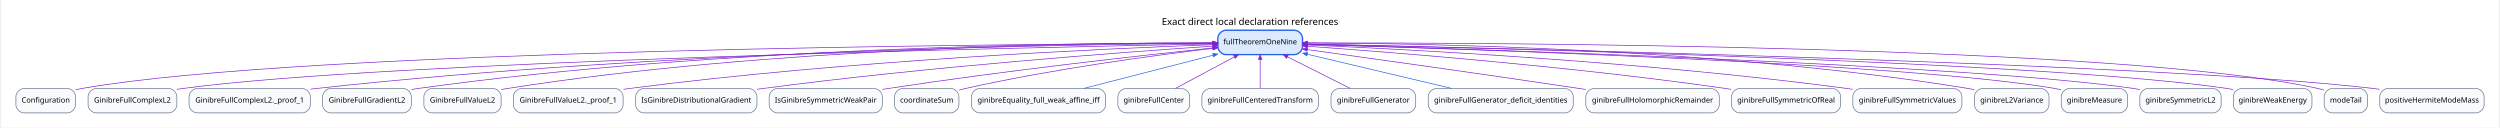
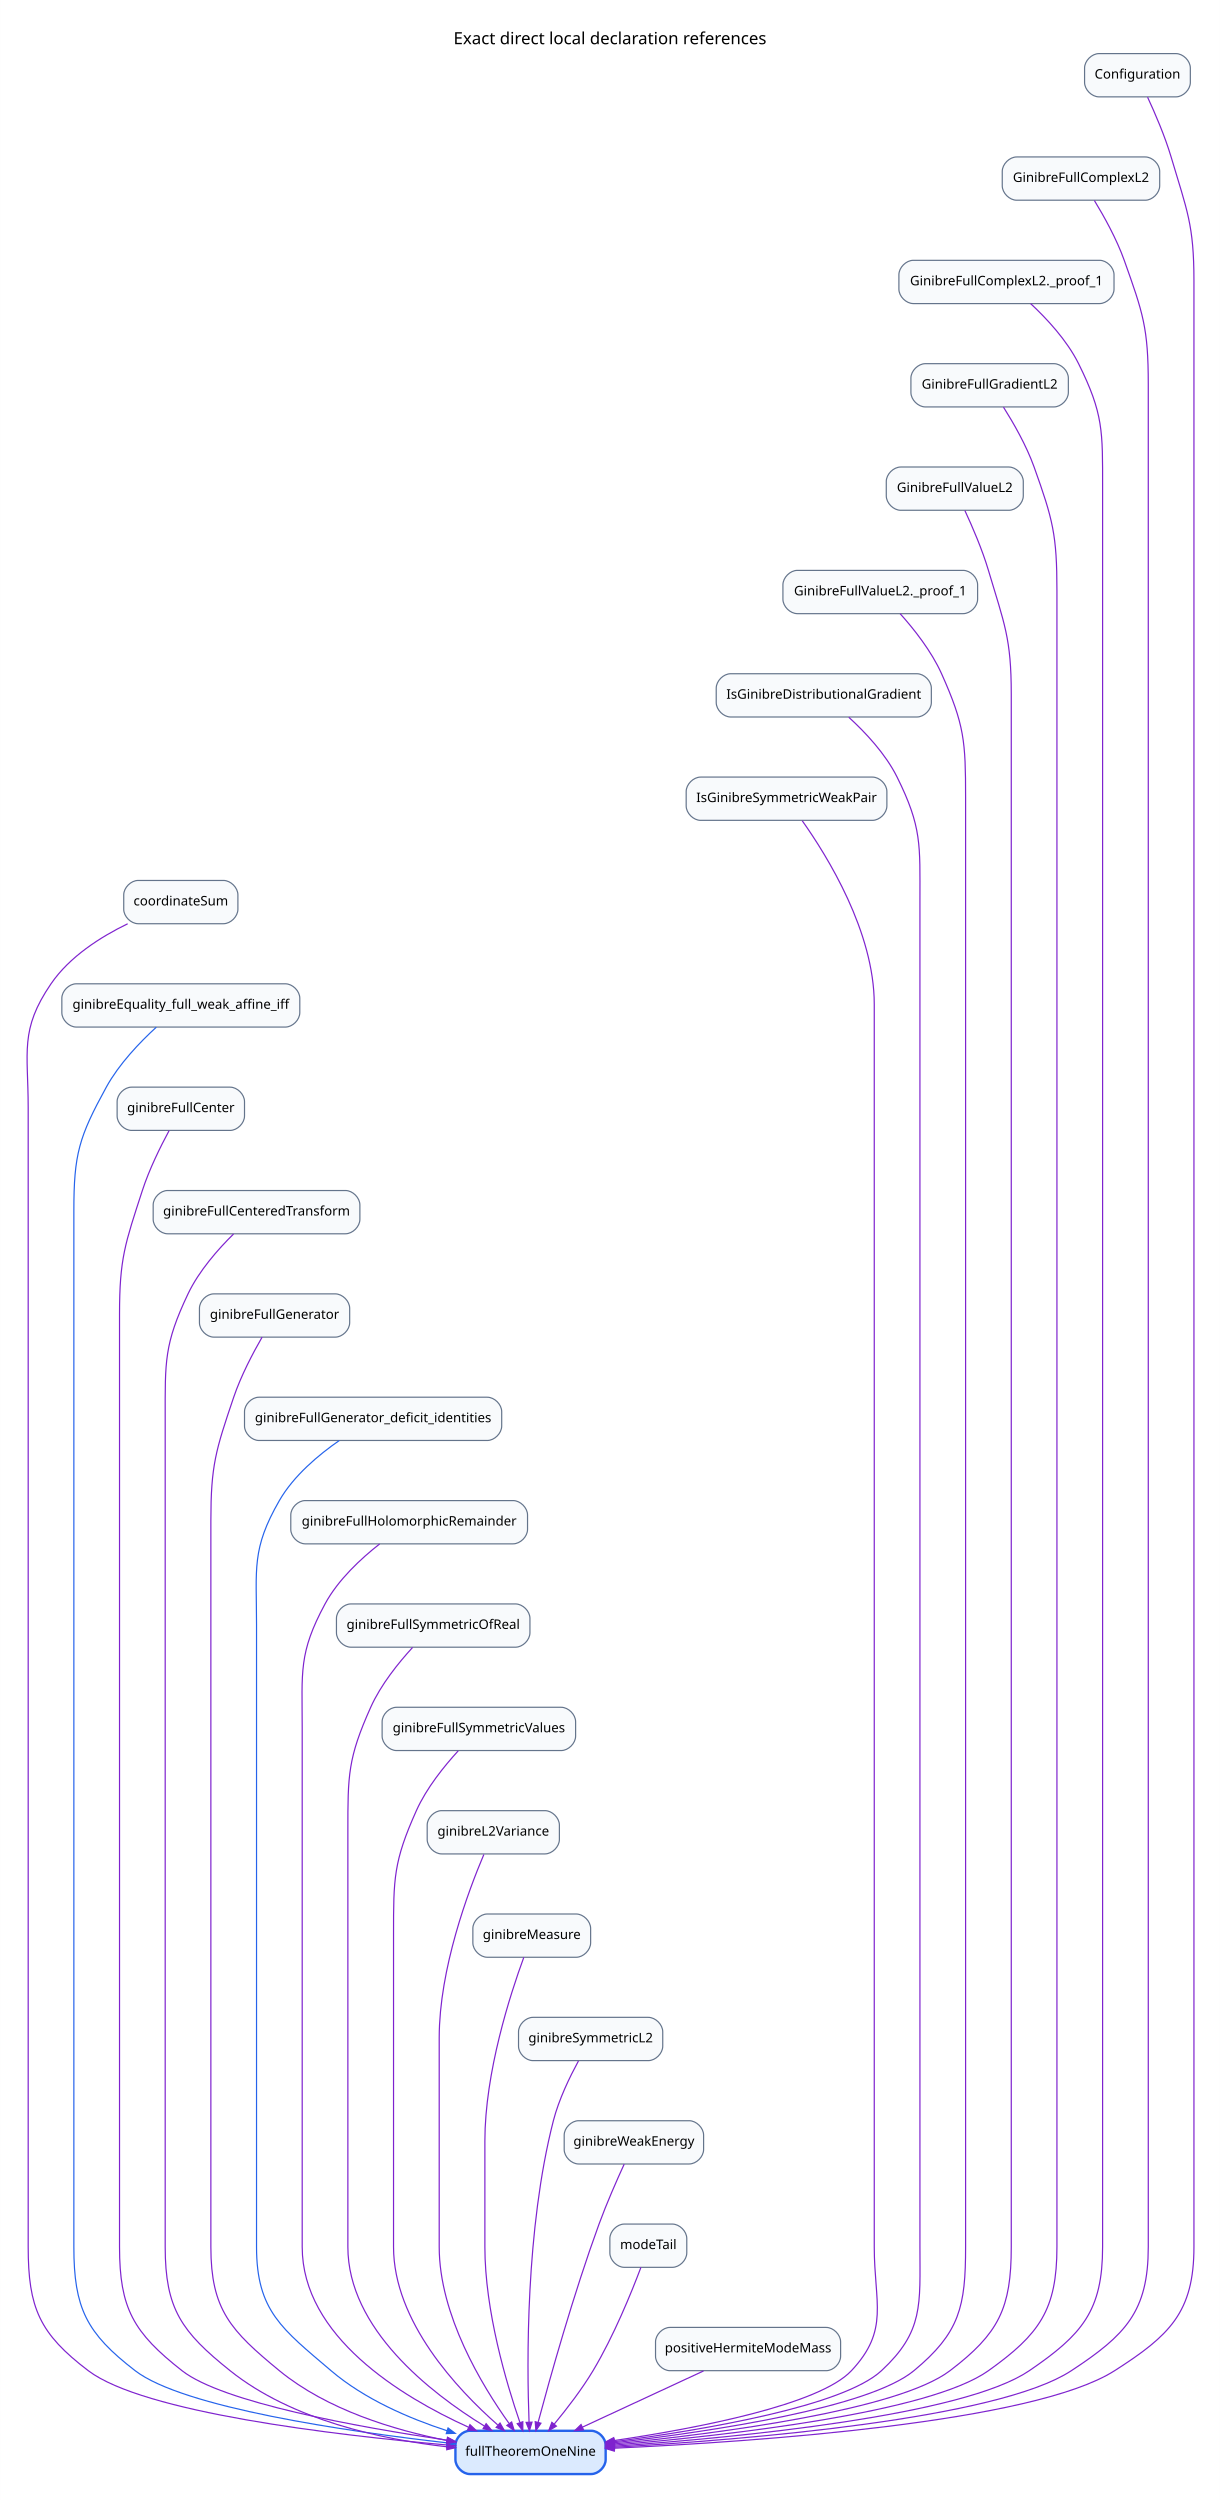
- <svg xmlns="http://www.w3.org/2000/svg" xmlns:xlink="http://www.w3.org/1999/xlink" width="3685pt" height="188pt" viewBox="0.00 0.00 3685.20 188.20">
-   <g id="graph0" class="graph" transform="scale(1 1) rotate(0) translate(21.6 166.6)">
-     <polygon fill="white" stroke="transparent" points="-21.6,21.6 -21.6,-166.6 3663.6,-166.6 3663.6,21.6 -21.6,21.6" />
-     <text text-anchor="middle" x="1821" y="-129.8" font-family="sans-serif" font-size="14.00">Exact direct local declaration references</text>
+ <svg xmlns="http://www.w3.org/2000/svg" xmlns:xlink="http://www.w3.org/1999/xlink" width="1015pt" height="2080pt" viewBox="0.00 0.00 1015.01 2080.20">
+   <g id="graph0" class="graph" transform="scale(1 1) rotate(0) translate(21.6 2058.6)">
+     <polygon fill="white" stroke="transparent" points="-21.6,21.6 -21.6,-2058.6 993.41,-2058.6 993.41,21.6 -21.6,21.6" />
+     <text text-anchor="middle" x="485.91" y="-2021.8" font-family="sans-serif" font-size="14.00">Exact direct local declaration references</text>
    <g id="node1" class="node">
-       <path fill="#f8fafc" stroke="#64748b" d="M76,-36C76,-36 12,-36 12,-36 6,-36 0,-30 0,-24 0,-24 0,-12 0,-12 0,-6 6,0 12,0 12,0 76,0 76,0 82,0 88,-6 88,-12 88,-12 88,-24 88,-24 88,-30 82,-36 76,-36" />
-       <text text-anchor="middle" x="44" y="-15.2" font-family="sans-serif" font-size="11.00">Configuration</text>
+       <path fill="#f8fafc" stroke="#64748b" d="M956.81,-2014C956.81,-2014 892.81,-2014 892.81,-2014 886.81,-2014 880.81,-2008 880.81,-2002 880.81,-2002 880.81,-1990 880.81,-1990 880.81,-1984 886.81,-1978 892.81,-1978 892.81,-1978 956.81,-1978 956.81,-1978 962.81,-1978 968.81,-1984 968.81,-1990 968.81,-1990 968.81,-2002 968.81,-2002 968.81,-2008 962.81,-2014 956.81,-2014" />
+       <text text-anchor="middle" x="924.81" y="-1993.2" font-family="sans-serif" font-size="11.00">Configuration</text>
+     </g>
+     <g id="node2" class="node">
+       <path fill="#f8fafc" stroke="#64748b" d="M931.31,-1928C931.31,-1928 824.31,-1928 824.31,-1928 818.31,-1928 812.31,-1922 812.31,-1916 812.31,-1916 812.31,-1904 812.31,-1904 812.31,-1898 818.31,-1892 824.31,-1892 824.31,-1892 931.31,-1892 931.31,-1892 937.31,-1892 943.31,-1898 943.31,-1904 943.31,-1904 943.31,-1916 943.31,-1916 943.31,-1922 937.31,-1928 931.31,-1928" />
+       <text text-anchor="middle" x="877.81" y="-1907.2" font-family="sans-serif" font-size="11.00">GinibreFullComplexL2</text>
    </g>
    <g id="node10" class="node">
-       <path fill="#dbeafe" stroke="#2563eb" stroke-width="2" d="M1886.5,-122C1886.5,-122 1785.5,-122 1785.5,-122 1779.5,-122 1773.5,-116 1773.5,-110 1773.5,-110 1773.5,-98 1773.5,-98 1773.5,-92 1779.5,-86 1785.5,-86 1785.5,-86 1886.5,-86 1886.5,-86 1892.5,-86 1898.5,-92 1898.5,-98 1898.5,-98 1898.5,-110 1898.5,-110 1898.5,-116 1892.5,-122 1886.5,-122" />
-       <text text-anchor="middle" x="1836" y="-101.2" font-family="sans-serif" font-size="11.00">fullTheoremOneNine</text>
+       <path fill="#dbeafe" stroke="#2563eb" stroke-width="2" d="M470.31,-36C470.31,-36 369.31,-36 369.31,-36 363.31,-36 357.31,-30 357.31,-24 357.31,-24 357.31,-12 357.31,-12 357.31,-6 363.31,0 369.31,0 369.31,0 470.31,0 470.31,0 476.31,0 482.31,-6 482.31,-12 482.31,-12 482.31,-24 482.31,-24 482.31,-30 476.31,-36 470.31,-36" />
+       <text text-anchor="middle" x="419.81" y="-15.2" font-family="sans-serif" font-size="11.00">fullTheoremOneNine</text>
    </g>
    <g id="edge1" class="edge">
      <g id="a_edge1">
        <a xlink:title="both">
-           <path fill="none" stroke="#7e22ce" d="M88.02,-34.11C91.04,-34.84 94.05,-35.48 97,-36 425.85,-93.96 1483.28,-101.78 1765.96,-102.84" />
-           <polygon fill="#7e22ce" stroke="#7e22ce" points="1766.29,-105.29 1773.3,-102.86 1766.31,-100.39 1766.29,-105.29" />
-         </a>
-       </g>
-     </g>
-     <g id="node2" class="node">
-       <path fill="#f8fafc" stroke="#64748b" d="M225.5,-36C225.5,-36 118.5,-36 118.5,-36 112.5,-36 106.5,-30 106.5,-24 106.5,-24 106.5,-12 106.5,-12 106.5,-6 112.5,0 118.5,0 118.5,0 225.5,0 225.5,0 231.5,0 237.5,-6 237.5,-12 237.5,-12 237.5,-24 237.5,-24 237.5,-30 231.5,-36 225.5,-36" />
-       <text text-anchor="middle" x="172" y="-15.2" font-family="sans-serif" font-size="11.00">GinibreFullComplexL2</text>
+           <path fill="none" stroke="#7e22ce" d="M933.23,-1977.74C939.42,-1964.42 947.64,-1945.4 952.81,-1928 966.08,-1883.38 971.81,-1871.55 971.81,-1825 971.81,-1825 971.81,-1825 971.81,-189 971.81,-134.63 951.62,-115.29 905.81,-86 838.25,-42.79 607.12,-26.9 489.61,-21.51" />
+           <polygon fill="#7e22ce" stroke="#7e22ce" points="489.49,-19.06 482.38,-21.19 489.27,-23.95 489.49,-19.06" />
+         </a>
+       </g>
+     </g>
+     <g id="node3" class="node">
+       <path fill="#f8fafc" stroke="#64748b" d="M893.31,-1842C893.31,-1842 738.31,-1842 738.31,-1842 732.31,-1842 726.31,-1836 726.31,-1830 726.31,-1830 726.31,-1818 726.31,-1818 726.31,-1812 732.31,-1806 738.31,-1806 738.31,-1806 893.31,-1806 893.31,-1806 899.31,-1806 905.31,-1812 905.31,-1818 905.31,-1818 905.31,-1830 905.31,-1830 905.31,-1836 899.31,-1842 893.31,-1842" />
+       <text text-anchor="middle" x="815.81" y="-1821.2" font-family="sans-serif" font-size="11.00">GinibreFullComplexL2._proof_1</text>
    </g>
    <g id="edge2" class="edge">
      <g id="a_edge2">
        <a xlink:title="both">
-           <path fill="none" stroke="#7e22ce" d="M237.65,-34.74C240.47,-35.21 243.26,-35.63 246,-36 546.26,-76.47 1499.06,-96.77 1765.93,-101.76" />
-           <polygon fill="#7e22ce" stroke="#7e22ce" points="1766.2,-104.22 1773.24,-101.9 1766.29,-99.32 1766.2,-104.22" />
-         </a>
-       </g>
-     </g>
-     <g id="node3" class="node">
-       <path fill="#f8fafc" stroke="#64748b" d="M422.5,-36C422.5,-36 267.5,-36 267.5,-36 261.5,-36 255.5,-30 255.5,-24 255.5,-24 255.5,-12 255.5,-12 255.5,-6 261.5,0 267.5,0 267.5,0 422.5,0 422.5,0 428.5,0 434.5,-6 434.5,-12 434.5,-12 434.5,-24 434.5,-24 434.5,-30 428.5,-36 422.5,-36" />
-       <text text-anchor="middle" x="345" y="-15.2" font-family="sans-serif" font-size="11.00">GinibreFullComplexL2._proof_1</text>
+           <path fill="none" stroke="#7e22ce" d="M888.96,-1891.76C896.98,-1878.61 907.47,-1859.79 913.81,-1842 929.47,-1798.07 933.81,-1785.63 933.81,-1739 933.81,-1739 933.81,-1739 933.81,-189 933.81,-135.1 914.85,-115.59 869.81,-86 808.61,-45.79 599.97,-28.68 489.6,-22.3" />
+           <polygon fill="#7e22ce" stroke="#7e22ce" points="489.6,-19.85 482.47,-21.9 489.32,-24.74 489.6,-19.85" />
+         </a>
+       </g>
+     </g>
+     <g id="node4" class="node">
+       <path fill="#f8fafc" stroke="#64748b" d="M855.31,-1756C855.31,-1756 748.31,-1756 748.31,-1756 742.31,-1756 736.31,-1750 736.31,-1744 736.31,-1744 736.31,-1732 736.31,-1732 736.31,-1726 742.31,-1720 748.31,-1720 748.31,-1720 855.31,-1720 855.31,-1720 861.31,-1720 867.31,-1726 867.31,-1732 867.31,-1732 867.31,-1744 867.31,-1744 867.31,-1750 861.31,-1756 855.31,-1756" />
+       <text text-anchor="middle" x="801.81" y="-1735.2" font-family="sans-serif" font-size="11.00">GinibreFullGradientL2</text>
    </g>
    <g id="edge3" class="edge">
      <g id="a_edge3">
        <a xlink:title="both">
-           <path fill="none" stroke="#7e22ce" d="M434.66,-35.01C437.47,-35.37 440.25,-35.7 443,-36 948.41,-91.77 1562.05,-101.13 1766.21,-102.69" />
-           <polygon fill="#7e22ce" stroke="#7e22ce" points="1766.29,-105.14 1773.3,-102.74 1766.32,-100.24 1766.29,-105.14" />
-         </a>
-       </g>
-     </g>
-     <g id="node4" class="node">
-       <path fill="#f8fafc" stroke="#64748b" d="M571.5,-36C571.5,-36 464.5,-36 464.5,-36 458.5,-36 452.5,-30 452.5,-24 452.5,-24 452.5,-12 452.5,-12 452.5,-6 458.5,0 464.5,0 464.5,0 571.5,0 571.5,0 577.5,0 583.5,-6 583.5,-12 583.5,-12 583.5,-24 583.5,-24 583.5,-30 577.5,-36 571.5,-36" />
-       <text text-anchor="middle" x="518" y="-15.2" font-family="sans-serif" font-size="11.00">GinibreFullGradientL2</text>
+           <path fill="none" stroke="#7e22ce" d="M835.9,-1805.99C849.3,-1793.52 866.16,-1775.44 875.81,-1756 896.56,-1714.24 895.81,-1699.63 895.81,-1653 895.81,-1653 895.81,-1653 895.81,-189 895.81,-135.8 878.78,-115.96 834.81,-86 779.89,-48.58 593.06,-30.49 489.82,-23.17" />
+           <polygon fill="#7e22ce" stroke="#7e22ce" points="489.68,-20.7 482.53,-22.66 489.34,-25.59 489.68,-20.7" />
+         </a>
+       </g>
+     </g>
+     <g id="node5" class="node">
+       <path fill="#f8fafc" stroke="#64748b" d="M817.81,-1670C817.81,-1670 727.81,-1670 727.81,-1670 721.81,-1670 715.81,-1664 715.81,-1658 715.81,-1658 715.81,-1646 715.81,-1646 715.81,-1640 721.81,-1634 727.81,-1634 727.81,-1634 817.81,-1634 817.81,-1634 823.81,-1634 829.81,-1640 829.81,-1646 829.81,-1646 829.81,-1658 829.81,-1658 829.81,-1664 823.81,-1670 817.81,-1670" />
+       <text text-anchor="middle" x="772.81" y="-1649.2" font-family="sans-serif" font-size="11.00">GinibreFullValueL2</text>
    </g>
    <g id="edge4" class="edge">
      <g id="a_edge4">
        <a xlink:title="both">
-           <path fill="none" stroke="#7e22ce" d="M583.73,-34.56C586.86,-35.09 589.96,-35.58 593,-36 1036.53,-97.77 1576.42,-103.44 1766.09,-103.36" />
-           <polygon fill="#7e22ce" stroke="#7e22ce" points="1766.24,-105.81 1773.24,-103.35 1766.23,-100.91 1766.24,-105.81" />
-         </a>
-       </g>
-     </g>
-     <g id="node5" class="node">
-       <path fill="#f8fafc" stroke="#64748b" d="M704,-36C704,-36 614,-36 614,-36 608,-36 602,-30 602,-24 602,-24 602,-12 602,-12 602,-6 608,0 614,0 614,0 704,0 704,0 710,0 716,-6 716,-12 716,-12 716,-24 716,-24 716,-30 710,-36 704,-36" />
-       <text text-anchor="middle" x="659" y="-15.2" font-family="sans-serif" font-size="11.00">GinibreFullValueL2</text>
+           <path fill="none" stroke="#7e22ce" d="M813.33,-1719.82C821.62,-1706.7 832.41,-1687.89 838.81,-1670 854.49,-1626.17 857.81,-1613.55 857.81,-1567 857.81,-1567 857.81,-1567 857.81,-189 857.81,-136.68 843.4,-116.39 800.81,-86 751.94,-51.13 585.52,-32.29 489.56,-24.09" />
+           <polygon fill="#7e22ce" stroke="#7e22ce" points="489.67,-21.64 482.49,-23.5 489.26,-26.53 489.67,-21.64" />
+         </a>
+       </g>
+     </g>
+     <g id="node6" class="node">
+       <path fill="#f8fafc" stroke="#64748b" d="M779.81,-1584C779.81,-1584 641.81,-1584 641.81,-1584 635.81,-1584 629.81,-1578 629.81,-1572 629.81,-1572 629.81,-1560 629.81,-1560 629.81,-1554 635.81,-1548 641.81,-1548 641.81,-1548 779.81,-1548 779.81,-1548 785.81,-1548 791.81,-1554 791.81,-1560 791.81,-1560 791.81,-1572 791.81,-1572 791.81,-1578 785.81,-1584 779.81,-1584" />
+       <text text-anchor="middle" x="710.81" y="-1563.2" font-family="sans-serif" font-size="11.00">GinibreFullValueL2._proof_1</text>
    </g>
    <g id="edge5" class="edge">
      <g id="a_edge5">
        <a xlink:title="both">
-           <path fill="none" stroke="#7e22ce" d="M716.1,-34.42C719.1,-35.01 722.08,-35.54 725,-36 1114.96,-97.4 1590.05,-103.47 1766.06,-103.42" />
-           <polygon fill="#7e22ce" stroke="#7e22ce" points="1766.21,-105.87 1773.21,-103.41 1766.21,-100.97 1766.21,-105.87" />
-         </a>
-       </g>
-     </g>
-     <g id="node6" class="node">
-       <path fill="#f8fafc" stroke="#64748b" d="M884,-36C884,-36 746,-36 746,-36 740,-36 734,-30 734,-24 734,-24 734,-12 734,-12 734,-6 740,0 746,0 746,0 884,0 884,0 890,0 896,-6 896,-12 896,-12 896,-24 896,-24 896,-30 890,-36 884,-36" />
-       <text text-anchor="middle" x="815" y="-15.2" font-family="sans-serif" font-size="11.00">GinibreFullValueL2._proof_1</text>
+           <path fill="none" stroke="#7e22ce" d="M781.23,-1633.74C787.42,-1620.42 795.64,-1601.4 800.81,-1584 814.08,-1539.38 819.81,-1527.55 819.81,-1481 819.81,-1481 819.81,-1481 819.81,-189 819.81,-137.92 809.47,-116.93 768.81,-86 725.84,-53.31 578.52,-34 489.6,-25.06" />
+           <polygon fill="#7e22ce" stroke="#7e22ce" points="489.71,-22.61 482.51,-24.36 489.23,-27.49 489.71,-22.61" />
+         </a>
+       </g>
+     </g>
+     <g id="node7" class="node">
+       <path fill="#f8fafc" stroke="#64748b" d="M741.31,-1498C741.31,-1498 586.31,-1498 586.31,-1498 580.31,-1498 574.31,-1492 574.31,-1486 574.31,-1486 574.31,-1474 574.31,-1474 574.31,-1468 580.31,-1462 586.31,-1462 586.31,-1462 741.31,-1462 741.31,-1462 747.31,-1462 753.31,-1468 753.31,-1474 753.31,-1474 753.31,-1486 753.31,-1486 753.31,-1492 747.31,-1498 741.31,-1498" />
+       <text text-anchor="middle" x="663.81" y="-1477.2" font-family="sans-serif" font-size="11.00">IsGinibreDistributionalGradient</text>
    </g>
    <g id="edge6" class="edge">
      <g id="a_edge6">
        <a xlink:title="both">
-           <path fill="none" stroke="#7e22ce" d="M896.37,-34.8C899.28,-35.23 902.16,-35.63 905,-36 1225.13,-77.61 1610.8,-95.03 1766.15,-100.72" />
-           <polygon fill="#7e22ce" stroke="#7e22ce" points="1766.29,-103.17 1773.37,-100.98 1766.46,-98.27 1766.29,-103.17" />
-         </a>
-       </g>
-     </g>
-     <g id="node7" class="node">
-       <path fill="#f8fafc" stroke="#64748b" d="M1081.5,-36C1081.5,-36 926.5,-36 926.5,-36 920.5,-36 914.5,-30 914.5,-24 914.5,-24 914.5,-12 914.5,-12 914.5,-6 920.5,0 926.5,0 926.5,0 1081.5,0 1081.5,0 1087.5,0 1093.5,-6 1093.5,-12 1093.5,-12 1093.5,-24 1093.5,-24 1093.5,-30 1087.5,-36 1081.5,-36" />
-       <text text-anchor="middle" x="1004" y="-15.2" font-family="sans-serif" font-size="11.00">IsGinibreDistributionalGradient</text>
+           <path fill="none" stroke="#7e22ce" d="M727.34,-1547.97C738.77,-1535.23 753.38,-1516.81 761.81,-1498 780.88,-1455.44 781.81,-1441.63 781.81,-1395 781.81,-1395 781.81,-1395 781.81,-189 781.81,-139.39 777.03,-117.62 738.81,-86 701.56,-55.19 571.96,-35.66 489.86,-26.08" />
+           <polygon fill="#7e22ce" stroke="#7e22ce" points="489.79,-23.61 482.56,-25.24 489.23,-28.47 489.79,-23.61" />
+         </a>
+       </g>
+     </g>
+     <g id="node8" class="node">
+       <path fill="#f8fafc" stroke="#64748b" d="M704.31,-1412C704.31,-1412 561.31,-1412 561.31,-1412 555.31,-1412 549.31,-1406 549.31,-1400 549.31,-1400 549.31,-1388 549.31,-1388 549.31,-1382 555.31,-1376 561.31,-1376 561.31,-1376 704.31,-1376 704.31,-1376 710.31,-1376 716.31,-1382 716.31,-1388 716.31,-1388 716.31,-1400 716.31,-1400 716.31,-1406 710.31,-1412 704.31,-1412" />
+       <text text-anchor="middle" x="632.81" y="-1391.2" font-family="sans-serif" font-size="11.00">IsGinibreSymmetricWeakPair</text>
    </g>
    <g id="edge7" class="edge">
      <g id="a_edge7">
        <a xlink:title="both">
-           <path fill="none" stroke="#7e22ce" d="M1093.68,-34.85C1096.48,-35.25 1099.26,-35.64 1102,-36 1345.09,-68.13 1635.53,-89.7 1766.22,-98.52" />
-           <polygon fill="#7e22ce" stroke="#7e22ce" points="1766.31,-100.98 1773.46,-99 1766.64,-96.09 1766.31,-100.98" />
-         </a>
-       </g>
-     </g>
-     <g id="node8" class="node">
-       <path fill="#f8fafc" stroke="#64748b" d="M1266.5,-36C1266.5,-36 1123.5,-36 1123.5,-36 1117.5,-36 1111.5,-30 1111.5,-24 1111.5,-24 1111.5,-12 1111.5,-12 1111.5,-6 1117.5,0 1123.5,0 1123.5,0 1266.5,0 1266.5,0 1272.5,0 1278.5,-6 1278.5,-12 1278.5,-12 1278.5,-24 1278.5,-24 1278.5,-30 1272.5,-36 1266.5,-36" />
-       <text text-anchor="middle" x="1195" y="-15.2" font-family="sans-serif" font-size="11.00">IsGinibreSymmetricWeakPair</text>
+           <path fill="none" stroke="#7e22ce" d="M684.6,-1461.81C698.19,-1449.4 715.16,-1431.45 724.81,-1412 745.5,-1370.3 743.81,-1355.55 743.81,-1309 743.81,-1309 743.81,-1309 743.81,-189 743.81,-141.06 746.97,-118.59 711.81,-86 679.99,-56.5 565.59,-36.99 489.78,-26.98" />
+           <polygon fill="#7e22ce" stroke="#7e22ce" points="489.83,-24.52 482.57,-26.04 489.2,-29.38 489.83,-24.52" />
+         </a>
+       </g>
+     </g>
+     <g id="node9" class="node">
+       <path fill="#f8fafc" stroke="#64748b" d="M164.31,-1326C164.31,-1326 93.31,-1326 93.31,-1326 87.31,-1326 81.31,-1320 81.31,-1314 81.31,-1314 81.31,-1302 81.31,-1302 81.31,-1296 87.31,-1290 93.31,-1290 93.31,-1290 164.31,-1290 164.31,-1290 170.31,-1290 176.31,-1296 176.31,-1302 176.31,-1302 176.31,-1314 176.31,-1314 176.31,-1320 170.31,-1326 164.31,-1326" />
+       <text text-anchor="middle" x="128.81" y="-1305.2" font-family="sans-serif" font-size="11.00">coordinateSum</text>
    </g>
    <g id="edge8" class="edge">
      <g id="a_edge8">
        <a xlink:title="both">
-           <path fill="none" stroke="#7e22ce" d="M1278.7,-34.69C1281.5,-35.14 1284.27,-35.58 1287,-36 1458.64,-62.31 1661.75,-84.88 1766.21,-95.87" />
-           <polygon fill="#7e22ce" stroke="#7e22ce" points="1766.04,-98.31 1773.26,-96.61 1766.55,-93.44 1766.04,-98.31" />
-         </a>
-       </g>
-     </g>
-     <g id="node9" class="node">
-       <path fill="#f8fafc" stroke="#64748b" d="M1379.5,-36C1379.5,-36 1308.5,-36 1308.5,-36 1302.5,-36 1296.5,-30 1296.5,-24 1296.5,-24 1296.5,-12 1296.5,-12 1296.5,-6 1302.5,0 1308.5,0 1308.5,0 1379.5,0 1379.5,0 1385.5,0 1391.5,-6 1391.5,-12 1391.5,-12 1391.5,-24 1391.5,-24 1391.5,-30 1385.5,-36 1379.5,-36" />
-       <text text-anchor="middle" x="1344" y="-15.2" font-family="sans-serif" font-size="11.00">coordinateSum</text>
+           <path fill="none" stroke="#7e22ce" d="M645.86,-1375.7C666.86,-1346.09 705.81,-1283.06 705.81,-1223 705.81,-1223 705.81,-1223 705.81,-189 705.81,-142.45 718.67,-119.94 686.81,-86 660.17,-57.62 559.32,-38.22 489.49,-27.88" />
+           <polygon fill="#7e22ce" stroke="#7e22ce" points="489.69,-25.43 482.41,-26.84 488.98,-30.28 489.69,-25.43" />
+         </a>
+       </g>
    </g>
    <g id="edge9" class="edge">
      <g id="a_edge9">
        <a xlink:title="both">
-           <path fill="none" stroke="#7e22ce" d="M1391.77,-33.76C1394.88,-34.57 1397.98,-35.32 1401,-36 1528.43,-64.68 1679.64,-84.93 1766.05,-95.22" />
-           <polygon fill="#7e22ce" stroke="#7e22ce" points="1765.95,-97.68 1773.18,-96.07 1766.52,-92.81 1765.95,-97.68" />
+           <path fill="none" stroke="#7e22ce" d="M84.58,-1289.95C62.06,-1279.02 36.24,-1262.6 20.81,-1240 -5.43,-1201.55 1.81,-1183.55 1.81,-1137 1.81,-1137 1.81,-1137 1.81,-189 1.81,-138.11 11.29,-116.77 51.81,-86 97.68,-51.17 256.66,-32.44 349.98,-24.22" />
+           <polygon fill="#7e22ce" stroke="#7e22ce" points="350.38,-26.65 357.14,-23.6 349.95,-21.76 350.38,-26.65" />
        </a>
      </g>
    </g>
    <g id="node11" class="node">
-       <path fill="#f8fafc" stroke="#64748b" d="M1596,-36C1596,-36 1422,-36 1422,-36 1416,-36 1410,-30 1410,-24 1410,-24 1410,-12 1410,-12 1410,-6 1416,0 1422,0 1422,0 1596,0 1596,0 1602,0 1608,-6 1608,-12 1608,-12 1608,-24 1608,-24 1608,-30 1602,-36 1596,-36" />
-       <text text-anchor="middle" x="1509" y="-15.2" font-family="sans-serif" font-size="11.00">ginibreEquality_full_weak_affine_iff</text>
+       <path fill="#f8fafc" stroke="#64748b" d="M215.81,-1240C215.81,-1240 41.81,-1240 41.81,-1240 35.81,-1240 29.81,-1234 29.81,-1228 29.81,-1228 29.81,-1216 29.81,-1216 29.81,-1210 35.81,-1204 41.81,-1204 41.81,-1204 215.81,-1204 215.81,-1204 221.81,-1204 227.81,-1210 227.81,-1216 227.81,-1216 227.81,-1228 227.81,-1228 227.81,-1234 221.81,-1240 215.81,-1240" />
+       <text text-anchor="middle" x="128.81" y="-1219.2" font-family="sans-serif" font-size="11.00">ginibreEquality_full_weak_affine_iff</text>
    </g>
    <g id="edge10" class="edge">
      <g id="a_edge10">
        <a xlink:title="value">
-           <path fill="none" stroke="#2563eb" d="M1575.57,-36.1C1631.08,-50.36 1709.93,-70.62 1766.3,-85.1" />
-           <polygon fill="#2563eb" stroke="#2563eb" points="1766.02,-87.55 1773.41,-86.92 1767.24,-82.81 1766.02,-87.55" />
+           <path fill="none" stroke="#2563eb" d="M108.43,-1203.91C94.77,-1191.41 77.4,-1173.32 66.81,-1154 44.06,-1112.5 39.81,-1098.32 39.81,-1051 39.81,-1051 39.81,-1051 39.81,-189 39.81,-137.92 50.33,-117.16 90.81,-86 130.63,-55.35 266.03,-35.6 350.21,-25.96" />
+           <polygon fill="#2563eb" stroke="#2563eb" points="350.51,-28.4 357.19,-25.17 349.96,-23.53 350.51,-28.4" />
        </a>
      </g>
    </g>
    <g id="node12" class="node">
-       <path fill="#f8fafc" stroke="#64748b" d="M1720,-36C1720,-36 1638,-36 1638,-36 1632,-36 1626,-30 1626,-24 1626,-24 1626,-12 1626,-12 1626,-6 1632,0 1638,0 1638,0 1720,0 1720,0 1726,0 1732,-6 1732,-12 1732,-12 1732,-24 1732,-24 1732,-30 1726,-36 1720,-36" />
-       <text text-anchor="middle" x="1679" y="-15.2" font-family="sans-serif" font-size="11.00">ginibreFullCenter</text>
+       <path fill="#f8fafc" stroke="#64748b" d="M169.81,-1154C169.81,-1154 87.81,-1154 87.81,-1154 81.81,-1154 75.81,-1148 75.81,-1142 75.81,-1142 75.81,-1130 75.81,-1130 75.81,-1124 81.81,-1118 87.81,-1118 87.81,-1118 169.81,-1118 169.81,-1118 175.81,-1118 181.81,-1124 181.81,-1130 181.81,-1130 181.81,-1142 181.81,-1142 181.81,-1148 175.81,-1154 169.81,-1154" />
+       <text text-anchor="middle" x="128.81" y="-1133.2" font-family="sans-serif" font-size="11.00">ginibreFullCenter</text>
    </g>
    <g id="edge11" class="edge">
      <g id="a_edge11">
        <a xlink:title="both">
-           <path fill="none" stroke="#7e22ce" d="M1711.15,-36.2C1736.32,-49.67 1771.38,-68.43 1797.95,-82.64" />
-           <polygon fill="#7e22ce" stroke="#7e22ce" points="1796.83,-84.82 1804.16,-85.97 1799.15,-80.5 1796.83,-84.82" />
+           <path fill="none" stroke="#7e22ce" d="M119.09,-1117.89C111.95,-1104.65 102.54,-1085.65 96.81,-1068 82.43,-1023.73 77.81,-1011.55 77.81,-965 77.81,-965 77.81,-965 77.81,-189 77.81,-137.72 89.46,-117.65 129.81,-86 163.59,-59.51 275.66,-39.18 350.19,-28.18" />
+           <polygon fill="#7e22ce" stroke="#7e22ce" points="350.7,-30.58 357.28,-27.14 350,-25.73 350.7,-30.58" />
        </a>
      </g>
    </g>
    <g id="node13" class="node">
-       <path fill="#f8fafc" stroke="#64748b" d="M1910,-36C1910,-36 1762,-36 1762,-36 1756,-36 1750,-30 1750,-24 1750,-24 1750,-12 1750,-12 1750,-6 1756,0 1762,0 1762,0 1910,0 1910,0 1916,0 1922,-6 1922,-12 1922,-12 1922,-24 1922,-24 1922,-30 1916,-36 1910,-36" />
-       <text text-anchor="middle" x="1836" y="-15.2" font-family="sans-serif" font-size="11.00">ginibreFullCenteredTransform</text>
+       <path fill="#f8fafc" stroke="#64748b" d="M265.81,-1068C265.81,-1068 117.81,-1068 117.81,-1068 111.81,-1068 105.81,-1062 105.81,-1056 105.81,-1056 105.81,-1044 105.81,-1044 105.81,-1038 111.81,-1032 117.81,-1032 117.81,-1032 265.81,-1032 265.81,-1032 271.81,-1032 277.81,-1038 277.81,-1044 277.81,-1044 277.81,-1056 277.81,-1056 277.81,-1062 271.81,-1068 265.81,-1068" />
+       <text text-anchor="middle" x="191.81" y="-1047.2" font-family="sans-serif" font-size="11.00">ginibreFullCenteredTransform</text>
    </g>
    <g id="edge12" class="edge">
      <g id="a_edge12">
        <a xlink:title="both">
-           <path fill="none" stroke="#7e22ce" d="M1836,-36.4C1836,-48.65 1836,-65.2 1836,-78.74" />
-           <polygon fill="#7e22ce" stroke="#7e22ce" points="1833.55,-78.9 1836,-85.9 1838.45,-78.9 1833.55,-78.9" />
+           <path fill="none" stroke="#7e22ce" d="M172.69,-1031.82C159.94,-1019.28 143.92,-1001.17 134.81,-982 114.83,-939.96 115.81,-925.55 115.81,-879 115.81,-879 115.81,-879 115.81,-189 115.81,-137.31 129.45,-118.29 169.81,-86 221.27,-44.82 295.82,-28.84 350.12,-22.69" />
+           <polygon fill="#7e22ce" stroke="#7e22ce" points="350.6,-25.1 357.3,-21.92 350.08,-20.23 350.6,-25.1" />
        </a>
      </g>
    </g>
    <g id="node14" class="node">
-       <path fill="#f8fafc" stroke="#64748b" d="M2053.5,-36C2053.5,-36 1952.5,-36 1952.5,-36 1946.5,-36 1940.5,-30 1940.5,-24 1940.5,-24 1940.5,-12 1940.5,-12 1940.5,-6 1946.5,0 1952.5,0 1952.5,0 2053.5,0 2053.5,0 2059.5,0 2065.5,-6 2065.5,-12 2065.5,-12 2065.5,-24 2065.5,-24 2065.5,-30 2059.5,-36 2053.5,-36" />
-       <text text-anchor="middle" x="2003" y="-15.2" font-family="sans-serif" font-size="11.00">ginibreFullGenerator</text>
+       <path fill="#f8fafc" stroke="#64748b" d="M257.31,-982C257.31,-982 156.31,-982 156.31,-982 150.31,-982 144.31,-976 144.31,-970 144.31,-970 144.31,-958 144.31,-958 144.31,-952 150.31,-946 156.31,-946 156.31,-946 257.31,-946 257.31,-946 263.31,-946 269.31,-952 269.31,-958 269.31,-958 269.31,-970 269.31,-970 269.31,-976 263.31,-982 257.31,-982" />
+       <text text-anchor="middle" x="206.81" y="-961.2" font-family="sans-serif" font-size="11.00">ginibreFullGenerator</text>
    </g>
    <g id="edge13" class="edge">
      <g id="a_edge13">
        <a xlink:title="both">
-           <path fill="none" stroke="#7e22ce" d="M1968.8,-36.2C1941.92,-49.72 1904.42,-68.59 1876.12,-82.82" />
-           <polygon fill="#7e22ce" stroke="#7e22ce" points="1875.02,-80.63 1869.87,-85.97 1877.22,-85.01 1875.02,-80.63" />
+           <path fill="none" stroke="#7e22ce" d="M196.44,-945.97C188.83,-932.77 178.83,-913.79 172.81,-896 157.9,-851.9 153.81,-839.55 153.81,-793 153.81,-793 153.81,-793 153.81,-189 153.81,-136.68 170.39,-119.21 210.81,-86 250.49,-53.4 306.33,-36.55 350.31,-27.91" />
+           <polygon fill="#7e22ce" stroke="#7e22ce" points="350.84,-30.3 357.26,-26.59 349.92,-25.49 350.84,-30.3" />
        </a>
      </g>
    </g>
    <g id="node15" class="node">
-       <path fill="#f8fafc" stroke="#64748b" d="M2286,-36C2286,-36 2096,-36 2096,-36 2090,-36 2084,-30 2084,-24 2084,-24 2084,-12 2084,-12 2084,-6 2090,0 2096,0 2096,0 2286,0 2286,0 2292,0 2298,-6 2298,-12 2298,-12 2298,-24 2298,-24 2298,-30 2292,-36 2286,-36" />
-       <text text-anchor="middle" x="2191" y="-15.2" font-family="sans-serif" font-size="11.00">ginibreFullGenerator_deficit_identities</text>
+       <path fill="#f8fafc" stroke="#64748b" d="M383.81,-896C383.81,-896 193.81,-896 193.81,-896 187.81,-896 181.81,-890 181.81,-884 181.81,-884 181.81,-872 181.81,-872 181.81,-866 187.81,-860 193.81,-860 193.81,-860 383.81,-860 383.81,-860 389.81,-860 395.81,-866 395.81,-872 395.81,-872 395.81,-884 395.81,-884 395.81,-890 389.81,-896 383.81,-896" />
+       <text text-anchor="middle" x="288.81" y="-875.2" font-family="sans-serif" font-size="11.00">ginibreFullGenerator_deficit_identities</text>
    </g>
    <g id="edge14" class="edge">
      <g id="a_edge14">
        <a xlink:title="value">
-           <path fill="none" stroke="#2563eb" d="M2118.73,-36.1C2056.46,-50.83 1967.15,-71.97 1905.65,-86.52" />
-           <polygon fill="#2563eb" stroke="#2563eb" points="1904.92,-84.18 1898.67,-88.17 1906.04,-88.94 1904.92,-84.18" />
+           <path fill="none" stroke="#2563eb" d="M260.67,-859.98C243.55,-848.12 222.73,-830.74 210.81,-810 187.61,-769.64 191.81,-753.55 191.81,-707 191.81,-707 191.81,-707 191.81,-189 191.81,-135.57 213.16,-120.68 253.81,-86 281.4,-62.46 318.33,-46.46 350.36,-36.02" />
+           <polygon fill="#2563eb" stroke="#2563eb" points="351.18,-38.33 357.11,-33.87 349.7,-33.66 351.18,-38.33" />
        </a>
      </g>
    </g>
    <g id="node16" class="node">
-       <path fill="#f8fafc" stroke="#64748b" d="M2501.5,-36C2501.5,-36 2328.5,-36 2328.5,-36 2322.5,-36 2316.5,-30 2316.5,-24 2316.5,-24 2316.5,-12 2316.5,-12 2316.5,-6 2322.5,0 2328.5,0 2328.5,0 2501.5,0 2501.5,0 2507.5,0 2513.5,-6 2513.5,-12 2513.5,-12 2513.5,-24 2513.5,-24 2513.5,-30 2507.5,-36 2501.5,-36" />
-       <text text-anchor="middle" x="2415" y="-15.2" font-family="sans-serif" font-size="11.00">ginibreFullHolomorphicRemainder</text>
+       <path fill="#f8fafc" stroke="#64748b" d="M405.31,-810C405.31,-810 232.31,-810 232.31,-810 226.31,-810 220.31,-804 220.31,-798 220.31,-798 220.31,-786 220.31,-786 220.31,-780 226.31,-774 232.31,-774 232.31,-774 405.31,-774 405.31,-774 411.31,-774 417.31,-780 417.31,-786 417.31,-786 417.31,-798 417.31,-798 417.31,-804 411.31,-810 405.31,-810" />
+       <text text-anchor="middle" x="318.81" y="-789.2" font-family="sans-serif" font-size="11.00">ginibreFullHolomorphicRemainder</text>
    </g>
    <g id="edge15" class="edge">
      <g id="a_edge15">
        <a xlink:title="both">
-           <path fill="none" stroke="#7e22ce" d="M2316.42,-34.58C2313.24,-35.06 2310.1,-35.54 2307,-36 2164.5,-57.35 1997.49,-80.72 1905.55,-93.44" />
-           <polygon fill="#7e22ce" stroke="#7e22ce" points="1905.12,-91.02 1898.52,-94.41 1905.79,-95.88 1905.12,-91.02" />
+           <path fill="none" stroke="#7e22ce" d="M294.25,-773.91C278.75,-761.78 259.68,-744.13 248.81,-724 226.7,-683.03 229.81,-667.55 229.81,-621 229.81,-621 229.81,-621 229.81,-189 229.81,-114.57 311.8,-64.57 368.06,-39.02" />
+           <polygon fill="#7e22ce" stroke="#7e22ce" points="369.39,-41.11 374.78,-36.02 367.39,-36.63 369.39,-41.11" />
        </a>
      </g>
    </g>
    <g id="node17" class="node">
-       <path fill="#f8fafc" stroke="#64748b" d="M2680.5,-36C2680.5,-36 2543.5,-36 2543.5,-36 2537.5,-36 2531.5,-30 2531.5,-24 2531.5,-24 2531.5,-12 2531.5,-12 2531.5,-6 2537.5,0 2543.5,0 2543.5,0 2680.5,0 2680.5,0 2686.5,0 2692.5,-6 2692.5,-12 2692.5,-12 2692.5,-24 2692.5,-24 2692.5,-30 2686.5,-36 2680.5,-36" />
-       <text text-anchor="middle" x="2612" y="-15.2" font-family="sans-serif" font-size="11.00">ginibreFullSymmetricOfReal</text>
+       <path fill="#f8fafc" stroke="#64748b" d="M407.31,-724C407.31,-724 270.31,-724 270.31,-724 264.31,-724 258.31,-718 258.31,-712 258.31,-712 258.31,-700 258.31,-700 258.31,-694 264.31,-688 270.31,-688 270.31,-688 407.31,-688 407.31,-688 413.31,-688 419.31,-694 419.31,-700 419.31,-700 419.31,-712 419.31,-712 419.31,-718 413.31,-724 407.31,-724" />
+       <text text-anchor="middle" x="338.81" y="-703.2" font-family="sans-serif" font-size="11.00">ginibreFullSymmetricOfReal</text>
    </g>
    <g id="edge16" class="edge">
      <g id="a_edge16">
        <a xlink:title="both">
-           <path fill="none" stroke="#7e22ce" d="M2531.05,-34.79C2528.33,-35.21 2525.65,-35.62 2523,-36 2298.55,-68.31 2030.55,-89.46 1906.02,-98.3" />
-           <polygon fill="#7e22ce" stroke="#7e22ce" points="1905.56,-95.87 1898.75,-98.81 1905.9,-100.76 1905.56,-95.87" />
+           <path fill="none" stroke="#7e22ce" d="M321.65,-687.78C310,-675.09 295.24,-656.81 286.81,-638 267.78,-595.52 267.81,-581.55 267.81,-535 267.81,-535 267.81,-535 267.81,-189 267.81,-120.94 336.36,-67.62 381.39,-39.94" />
+           <polygon fill="#7e22ce" stroke="#7e22ce" points="382.85,-41.92 387.58,-36.21 380.32,-37.73 382.85,-41.92" />
        </a>
      </g>
    </g>
    <g id="node18" class="node">
-       <path fill="#f8fafc" stroke="#64748b" d="M2859.5,-36C2859.5,-36 2722.5,-36 2722.5,-36 2716.5,-36 2710.5,-30 2710.5,-24 2710.5,-24 2710.5,-12 2710.5,-12 2710.5,-6 2716.5,0 2722.5,0 2722.5,0 2859.5,0 2859.5,0 2865.5,0 2871.5,-6 2871.5,-12 2871.5,-12 2871.5,-24 2871.5,-24 2871.5,-30 2865.5,-36 2859.5,-36" />
-       <text text-anchor="middle" x="2791" y="-15.2" font-family="sans-serif" font-size="11.00">ginibreFullSymmetricValues</text>
+       <path fill="#f8fafc" stroke="#64748b" d="M445.31,-638C445.31,-638 308.31,-638 308.31,-638 302.31,-638 296.31,-632 296.31,-626 296.31,-626 296.31,-614 296.31,-614 296.31,-608 302.31,-602 308.31,-602 308.31,-602 445.31,-602 445.31,-602 451.31,-602 457.31,-608 457.31,-614 457.31,-614 457.31,-626 457.31,-626 457.31,-632 451.31,-638 445.31,-638" />
+       <text text-anchor="middle" x="376.81" y="-617.2" font-family="sans-serif" font-size="11.00">ginibreFullSymmetricValues</text>
    </g>
    <g id="edge17" class="edge">
      <g id="a_edge17">
        <a xlink:title="both">
-           <path fill="none" stroke="#7e22ce" d="M2710.06,-34.86C2707.34,-35.26 2704.65,-35.65 2702,-36 2407.66,-75.37 2053.72,-93.82 1906.04,-100.23" />
-           <polygon fill="#7e22ce" stroke="#7e22ce" points="1905.63,-97.8 1898.74,-100.55 1905.84,-102.69 1905.63,-97.8" />
+           <path fill="none" stroke="#7e22ce" d="M359.65,-601.78C348,-589.09 333.24,-570.81 324.81,-552 305.78,-509.52 305.81,-495.55 305.81,-449 305.81,-449 305.81,-449 305.81,-189 305.81,-127.02 358.72,-70.59 392.45,-40.91" />
+           <polygon fill="#7e22ce" stroke="#7e22ce" points="394.4,-42.46 398.1,-36.03 391.2,-38.75 394.4,-42.46" />
        </a>
      </g>
    </g>
    <g id="node19" class="node">
-       <path fill="#f8fafc" stroke="#64748b" d="M2988,-36C2988,-36 2902,-36 2902,-36 2896,-36 2890,-30 2890,-24 2890,-24 2890,-12 2890,-12 2890,-6 2896,0 2902,0 2902,0 2988,0 2988,0 2994,0 3000,-6 3000,-12 3000,-12 3000,-24 3000,-24 3000,-30 2994,-36 2988,-36" />
-       <text text-anchor="middle" x="2945" y="-15.2" font-family="sans-serif" font-size="11.00">ginibreL2Variance</text>
+       <path fill="#f8fafc" stroke="#64748b" d="M431.81,-552C431.81,-552 345.81,-552 345.81,-552 339.81,-552 333.81,-546 333.81,-540 333.81,-540 333.81,-528 333.81,-528 333.81,-522 339.81,-516 345.81,-516 345.81,-516 431.81,-516 431.81,-516 437.81,-516 443.81,-522 443.81,-528 443.81,-528 443.81,-540 443.81,-540 443.81,-546 437.81,-552 431.81,-552" />
+       <text text-anchor="middle" x="388.81" y="-531.2" font-family="sans-serif" font-size="11.00">ginibreL2Variance</text>
    </g>
    <g id="edge18" class="edge">
      <g id="a_edge18">
        <a xlink:title="both">
-           <path fill="none" stroke="#7e22ce" d="M2889.99,-34.34C2886.96,-34.96 2883.95,-35.52 2881,-36 2517.29,-95.38 2074.35,-102.73 1905.71,-103.22" />
-           <polygon fill="#7e22ce" stroke="#7e22ce" points="1905.6,-100.77 1898.61,-103.23 1905.62,-105.67 1905.6,-100.77" />
+           <path fill="none" stroke="#7e22ce" d="M380.97,-515.54C368.08,-485.17 343.81,-420.4 343.81,-363 343.81,-363 343.81,-363 343.81,-189 343.81,-132.32 379.45,-73.55 401.92,-42.13" />
+           <polygon fill="#7e22ce" stroke="#7e22ce" points="404.08,-43.32 406.22,-36.22 400.12,-40.43 404.08,-43.32" />
        </a>
      </g>
    </g>
    <g id="node20" class="node">
-       <path fill="#f8fafc" stroke="#64748b" d="M3104,-36C3104,-36 3030,-36 3030,-36 3024,-36 3018,-30 3018,-24 3018,-24 3018,-12 3018,-12 3018,-6 3024,0 3030,0 3030,0 3104,0 3104,0 3110,0 3116,-6 3116,-12 3116,-12 3116,-24 3116,-24 3116,-30 3110,-36 3104,-36" />
-       <text text-anchor="middle" x="3067" y="-15.2" font-family="sans-serif" font-size="11.00">ginibreMeasure</text>
+       <path fill="#f8fafc" stroke="#64748b" d="M457.81,-466C457.81,-466 383.81,-466 383.81,-466 377.81,-466 371.81,-460 371.81,-454 371.81,-454 371.81,-442 371.81,-442 371.81,-436 377.81,-430 383.81,-430 383.81,-430 457.81,-430 457.81,-430 463.81,-430 469.81,-436 469.81,-442 469.81,-442 469.81,-454 469.81,-454 469.81,-460 463.81,-466 457.81,-466" />
+       <text text-anchor="middle" x="420.81" y="-445.2" font-family="sans-serif" font-size="11.00">ginibreMeasure</text>
    </g>
    <g id="edge19" class="edge">
      <g id="a_edge19">
        <a xlink:title="both">
-           <path fill="none" stroke="#7e22ce" d="M3017.82,-34.24C3014.85,-34.91 3011.9,-35.5 3009,-36 2794.86,-73 2124.55,-94.82 1905.8,-101.1" />
-           <polygon fill="#7e22ce" stroke="#7e22ce" points="1905.45,-98.66 1898.52,-101.31 1905.59,-103.56 1905.45,-98.66" />
+           <path fill="none" stroke="#7e22ce" d="M414.2,-429.92C403.07,-399.62 381.81,-334.23 381.81,-277 381.81,-277 381.81,-277 381.81,-189 381.81,-135.86 399.71,-75.58 410.94,-43" />
+           <polygon fill="#7e22ce" stroke="#7e22ce" points="413.36,-43.51 413.37,-36.09 408.74,-41.89 413.36,-43.51" />
        </a>
      </g>
    </g>
    <g id="node21" class="node">
-       <path fill="#f8fafc" stroke="#64748b" d="M3242,-36C3242,-36 3146,-36 3146,-36 3140,-36 3134,-30 3134,-24 3134,-24 3134,-12 3134,-12 3134,-6 3140,0 3146,0 3146,0 3242,0 3242,0 3248,0 3254,-6 3254,-12 3254,-12 3254,-24 3254,-24 3254,-30 3248,-36 3242,-36" />
-       <text text-anchor="middle" x="3194" y="-15.2" font-family="sans-serif" font-size="11.00">ginibreSymmetricL2</text>
+       <path fill="#f8fafc" stroke="#64748b" d="M517.81,-380C517.81,-380 421.81,-380 421.81,-380 415.81,-380 409.81,-374 409.81,-368 409.81,-368 409.81,-356 409.81,-356 409.81,-350 415.81,-344 421.81,-344 421.81,-344 517.81,-344 517.81,-344 523.81,-344 529.81,-350 529.81,-356 529.81,-356 529.81,-368 529.81,-368 529.81,-374 523.81,-380 517.81,-380" />
+       <text text-anchor="middle" x="469.81" y="-359.2" font-family="sans-serif" font-size="11.00">ginibreSymmetricL2</text>
    </g>
    <g id="edge20" class="edge">
      <g id="a_edge20">
        <a xlink:title="both">
-           <path fill="none" stroke="#7e22ce" d="M3133.92,-34.51C3130.92,-35.07 3127.93,-35.57 3125,-36 2886.53,-71.25 2138.47,-94.57 1905.79,-101.12" />
-           <polygon fill="#7e22ce" stroke="#7e22ce" points="1905.65,-98.67 1898.72,-101.32 1905.79,-103.57 1905.65,-98.67" />
+           <path fill="none" stroke="#7e22ce" d="M459.69,-343.74C452.51,-330.58 443.37,-311.75 438.81,-294 415.67,-203.8 416.73,-91.84 418.57,-43.31" />
+           <polygon fill="#7e22ce" stroke="#7e22ce" points="421.03,-43.17 418.87,-36.08 416.13,-42.97 421.03,-43.17" />
        </a>
      </g>
    </g>
    <g id="node22" class="node">
-       <path fill="#f8fafc" stroke="#64748b" d="M3376,-36C3376,-36 3284,-36 3284,-36 3278,-36 3272,-30 3272,-24 3272,-24 3272,-12 3272,-12 3272,-6 3278,0 3284,0 3284,0 3376,0 3376,0 3382,0 3388,-6 3388,-12 3388,-12 3388,-24 3388,-24 3388,-30 3382,-36 3376,-36" />
-       <text text-anchor="middle" x="3330" y="-15.2" font-family="sans-serif" font-size="11.00">ginibreWeakEnergy</text>
+       <path fill="#f8fafc" stroke="#64748b" d="M551.81,-294C551.81,-294 459.81,-294 459.81,-294 453.81,-294 447.81,-288 447.81,-282 447.81,-282 447.81,-270 447.81,-270 447.81,-264 453.81,-258 459.81,-258 459.81,-258 551.81,-258 551.81,-258 557.81,-258 563.81,-264 563.81,-270 563.81,-270 563.81,-282 563.81,-282 563.81,-288 557.81,-294 551.81,-294" />
+       <text text-anchor="middle" x="505.81" y="-273.2" font-family="sans-serif" font-size="11.00">ginibreWeakEnergy</text>
    </g>
    <g id="edge21" class="edge">
      <g id="a_edge21">
        <a xlink:title="both">
-           <path fill="none" stroke="#7e22ce" d="M3271.68,-34.54C3268.75,-35.08 3265.85,-35.58 3263,-36 2996.55,-75.64 2154.77,-96.25 1905.93,-101.58" />
-           <polygon fill="#7e22ce" stroke="#7e22ce" points="1905.69,-99.14 1898.74,-101.74 1905.79,-104.04 1905.69,-99.14" />
+           <path fill="none" stroke="#7e22ce" d="M497.74,-257.87C491.59,-244.46 483.13,-225.26 476.81,-208 455.54,-149.86 435.91,-79.66 426.19,-43.37" />
+           <polygon fill="#7e22ce" stroke="#7e22ce" points="428.44,-42.29 424.27,-36.16 423.7,-43.55 428.44,-42.29" />
        </a>
      </g>
    </g>
    <g id="node23" class="node">
-       <path fill="#f8fafc" stroke="#64748b" d="M3458,-36C3458,-36 3418,-36 3418,-36 3412,-36 3406,-30 3406,-24 3406,-24 3406,-12 3406,-12 3406,-6 3412,0 3418,0 3418,0 3458,0 3458,0 3464,0 3470,-6 3470,-12 3470,-12 3470,-24 3470,-24 3470,-30 3464,-36 3458,-36" />
-       <text text-anchor="middle" x="3438" y="-15.2" font-family="sans-serif" font-size="11.00">modeTail</text>
+       <path fill="#f8fafc" stroke="#64748b" d="M537.81,-208C537.81,-208 497.81,-208 497.81,-208 491.81,-208 485.81,-202 485.81,-196 485.81,-196 485.81,-184 485.81,-184 485.81,-178 491.81,-172 497.81,-172 497.81,-172 537.81,-172 537.81,-172 543.81,-172 549.81,-178 549.81,-184 549.81,-184 549.81,-196 549.81,-196 549.81,-202 543.81,-208 537.81,-208" />
+       <text text-anchor="middle" x="517.81" y="-187.2" font-family="sans-serif" font-size="11.00">modeTail</text>
    </g>
    <g id="edge22" class="edge">
      <g id="a_edge22">
        <a xlink:title="both">
-           <path fill="none" stroke="#7e22ce" d="M3405.66,-33.61C3402.77,-34.55 3399.86,-35.37 3397,-36 3106.91,-100.25 2170.16,-103.6 1905.96,-103.23" />
-           <polygon fill="#7e22ce" stroke="#7e22ce" points="1905.72,-100.78 1898.71,-103.22 1905.71,-105.68 1905.72,-100.78" />
+           <path fill="none" stroke="#7e22ce" d="M511.66,-171.97C503.77,-151.03 489.03,-114.72 471.81,-86 462.42,-70.34 449.93,-54.13 439.54,-41.58" />
+           <polygon fill="#7e22ce" stroke="#7e22ce" points="441.31,-39.87 434.93,-36.08 437.55,-43.02 441.31,-39.87" />
        </a>
      </g>
    </g>
    <g id="node24" class="node">
-       <path fill="#f8fafc" stroke="#64748b" d="M3630,-36C3630,-36 3500,-36 3500,-36 3494,-36 3488,-30 3488,-24 3488,-24 3488,-12 3488,-12 3488,-6 3494,0 3500,0 3500,0 3630,0 3630,0 3636,0 3642,-6 3642,-12 3642,-12 3642,-24 3642,-24 3642,-30 3636,-36 3630,-36" />
-       <text text-anchor="middle" x="3565" y="-15.2" font-family="sans-serif" font-size="11.00">positiveHermiteModeMass</text>
+       <path fill="#f8fafc" stroke="#64748b" d="M665.81,-122C665.81,-122 535.81,-122 535.81,-122 529.81,-122 523.81,-116 523.81,-110 523.81,-110 523.81,-98 523.81,-98 523.81,-92 529.81,-86 535.81,-86 535.81,-86 665.81,-86 665.81,-86 671.81,-86 677.81,-92 677.81,-98 677.81,-98 677.81,-110 677.81,-110 677.81,-116 671.81,-122 665.81,-122" />
+       <text text-anchor="middle" x="600.81" y="-101.2" font-family="sans-serif" font-size="11.00">positiveHermiteModeMass</text>
    </g>
    <g id="edge23" class="edge">
      <g id="a_edge23">
        <a xlink:title="both">
-           <path fill="none" stroke="#7e22ce" d="M3487.73,-34.86C3484.79,-35.28 3481.87,-35.66 3479,-36 3167.08,-72.96 2177.46,-95.89 1905.65,-101.59" />
-           <polygon fill="#7e22ce" stroke="#7e22ce" points="1905.54,-99.15 1898.59,-101.74 1905.64,-104.04 1905.54,-99.15" />
+           <path fill="none" stroke="#7e22ce" d="M563.75,-85.8C534.49,-72.22 493.62,-53.26 462.91,-39" />
+           <polygon fill="#7e22ce" stroke="#7e22ce" points="463.9,-36.76 456.52,-36.03 461.83,-41.2 463.9,-36.76" />
        </a>
      </g>
    </g>
  </g>
</svg>
